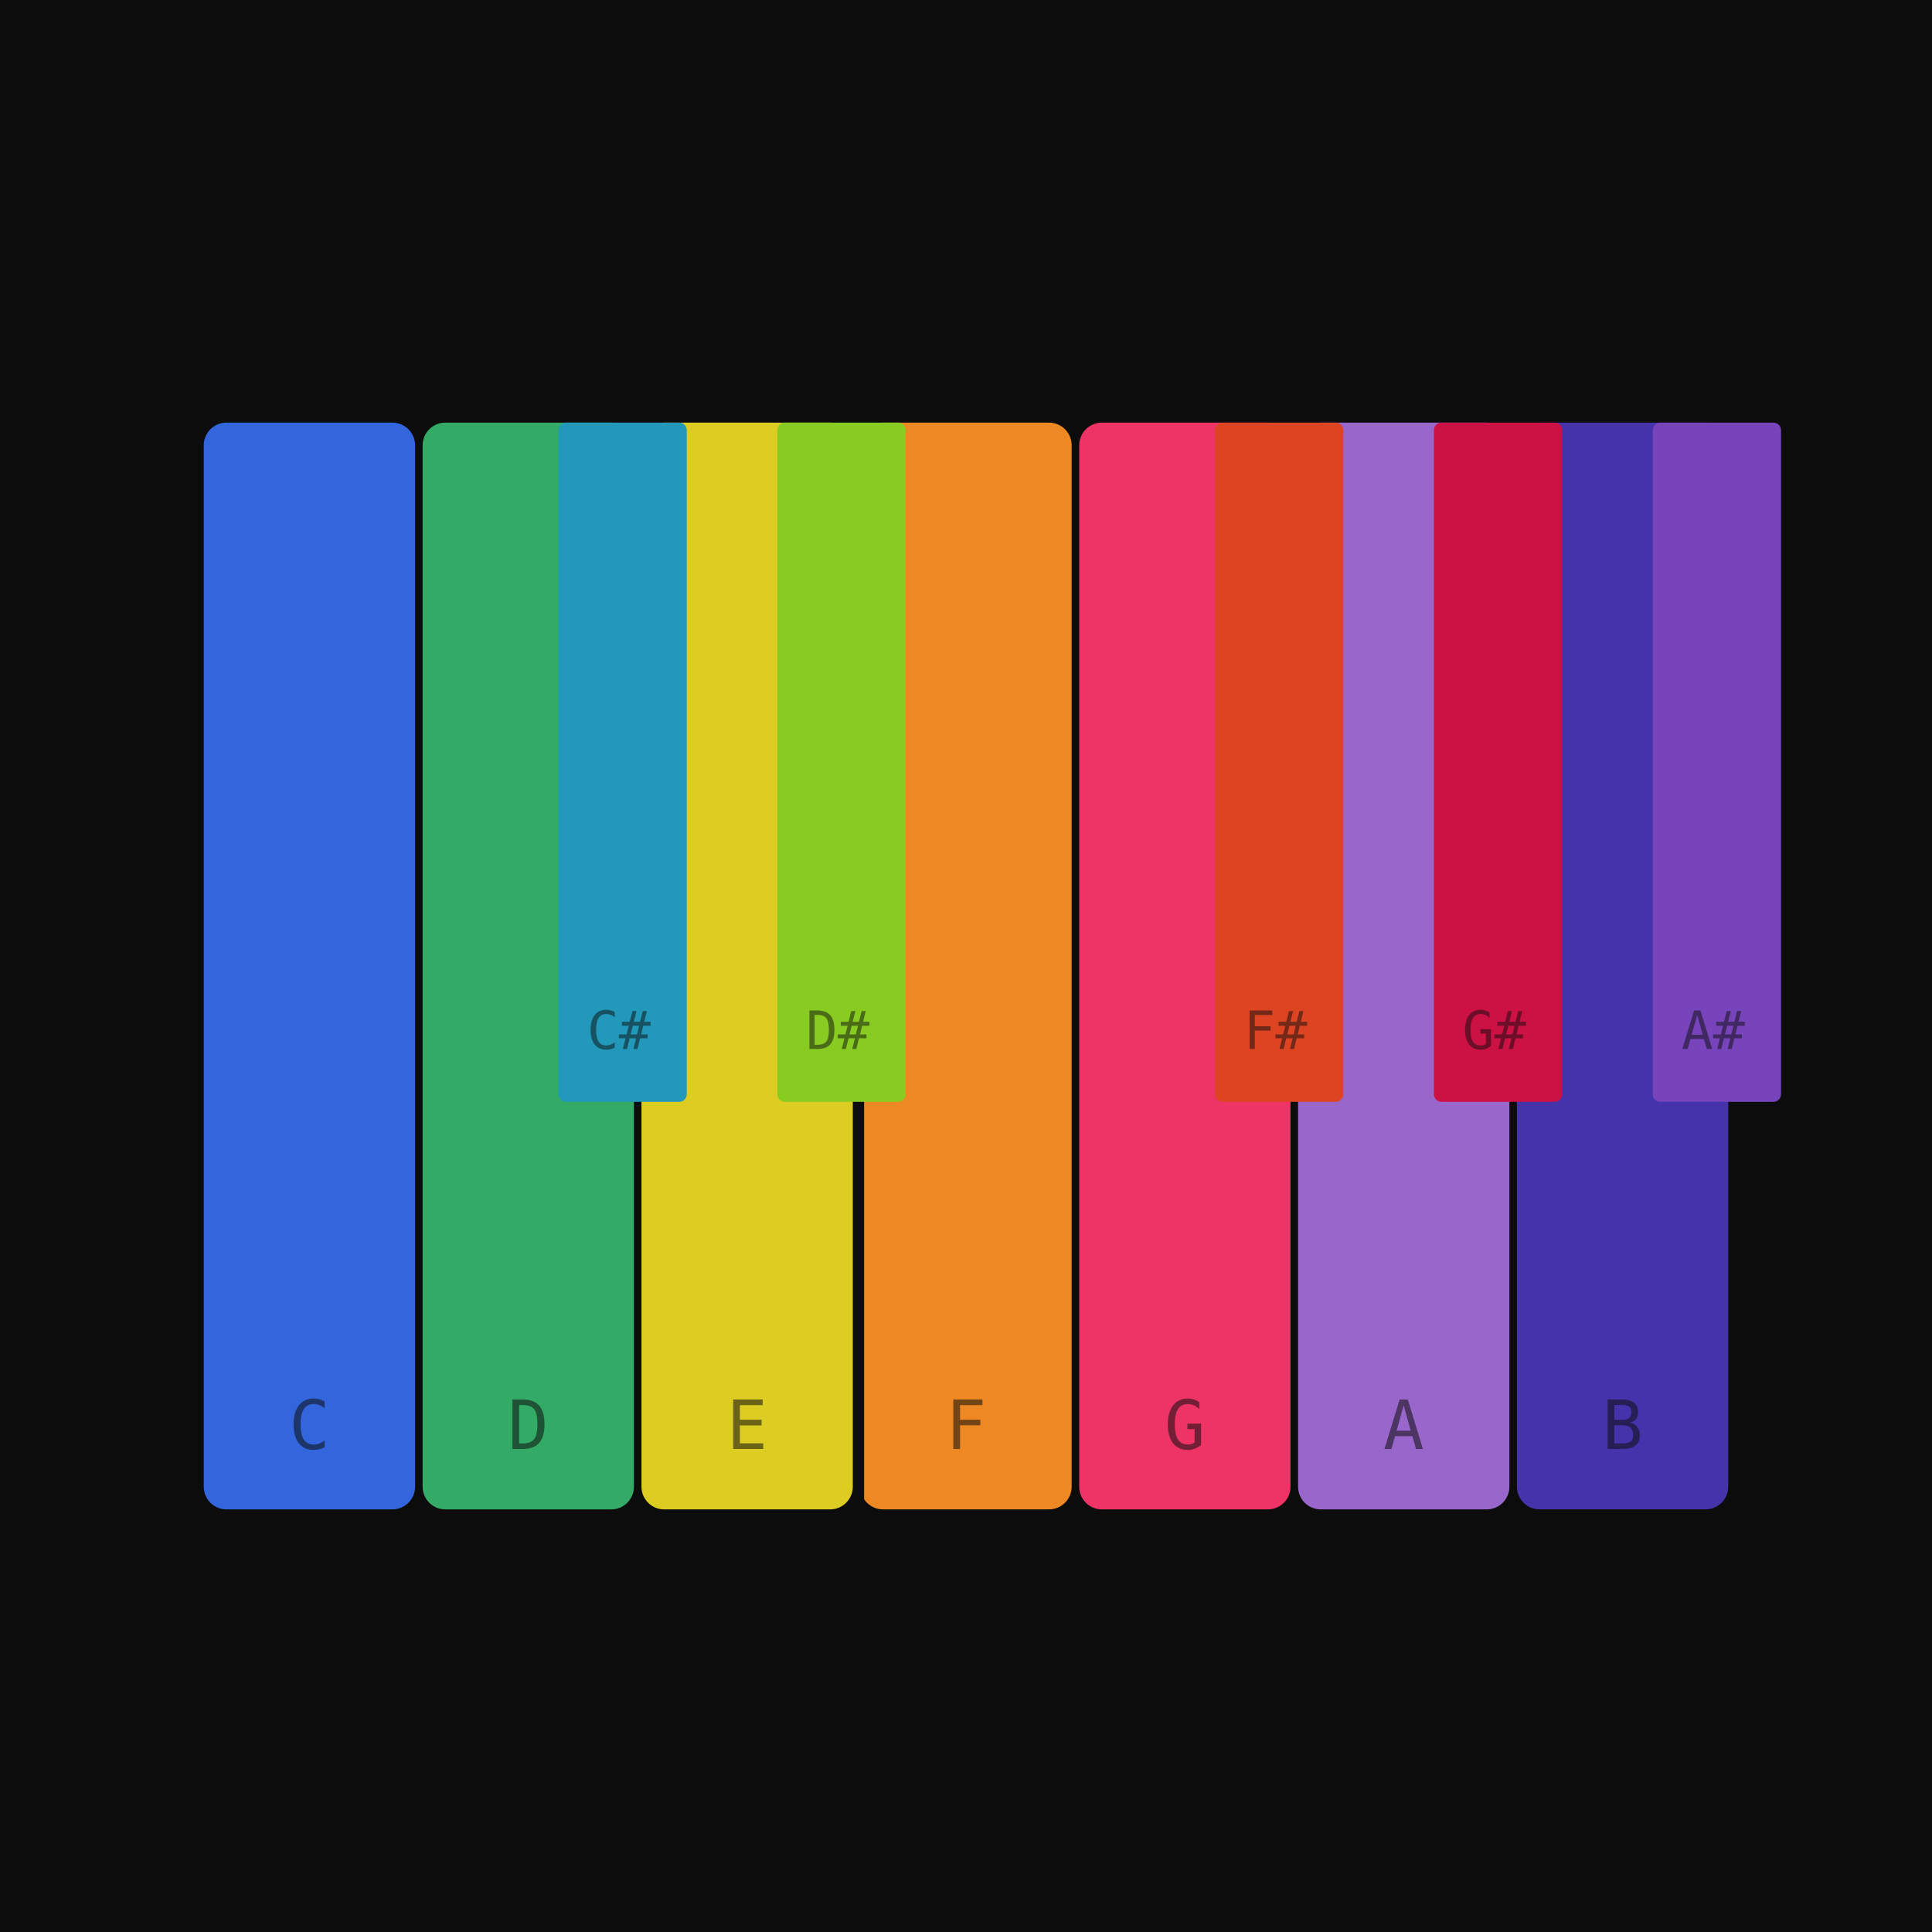
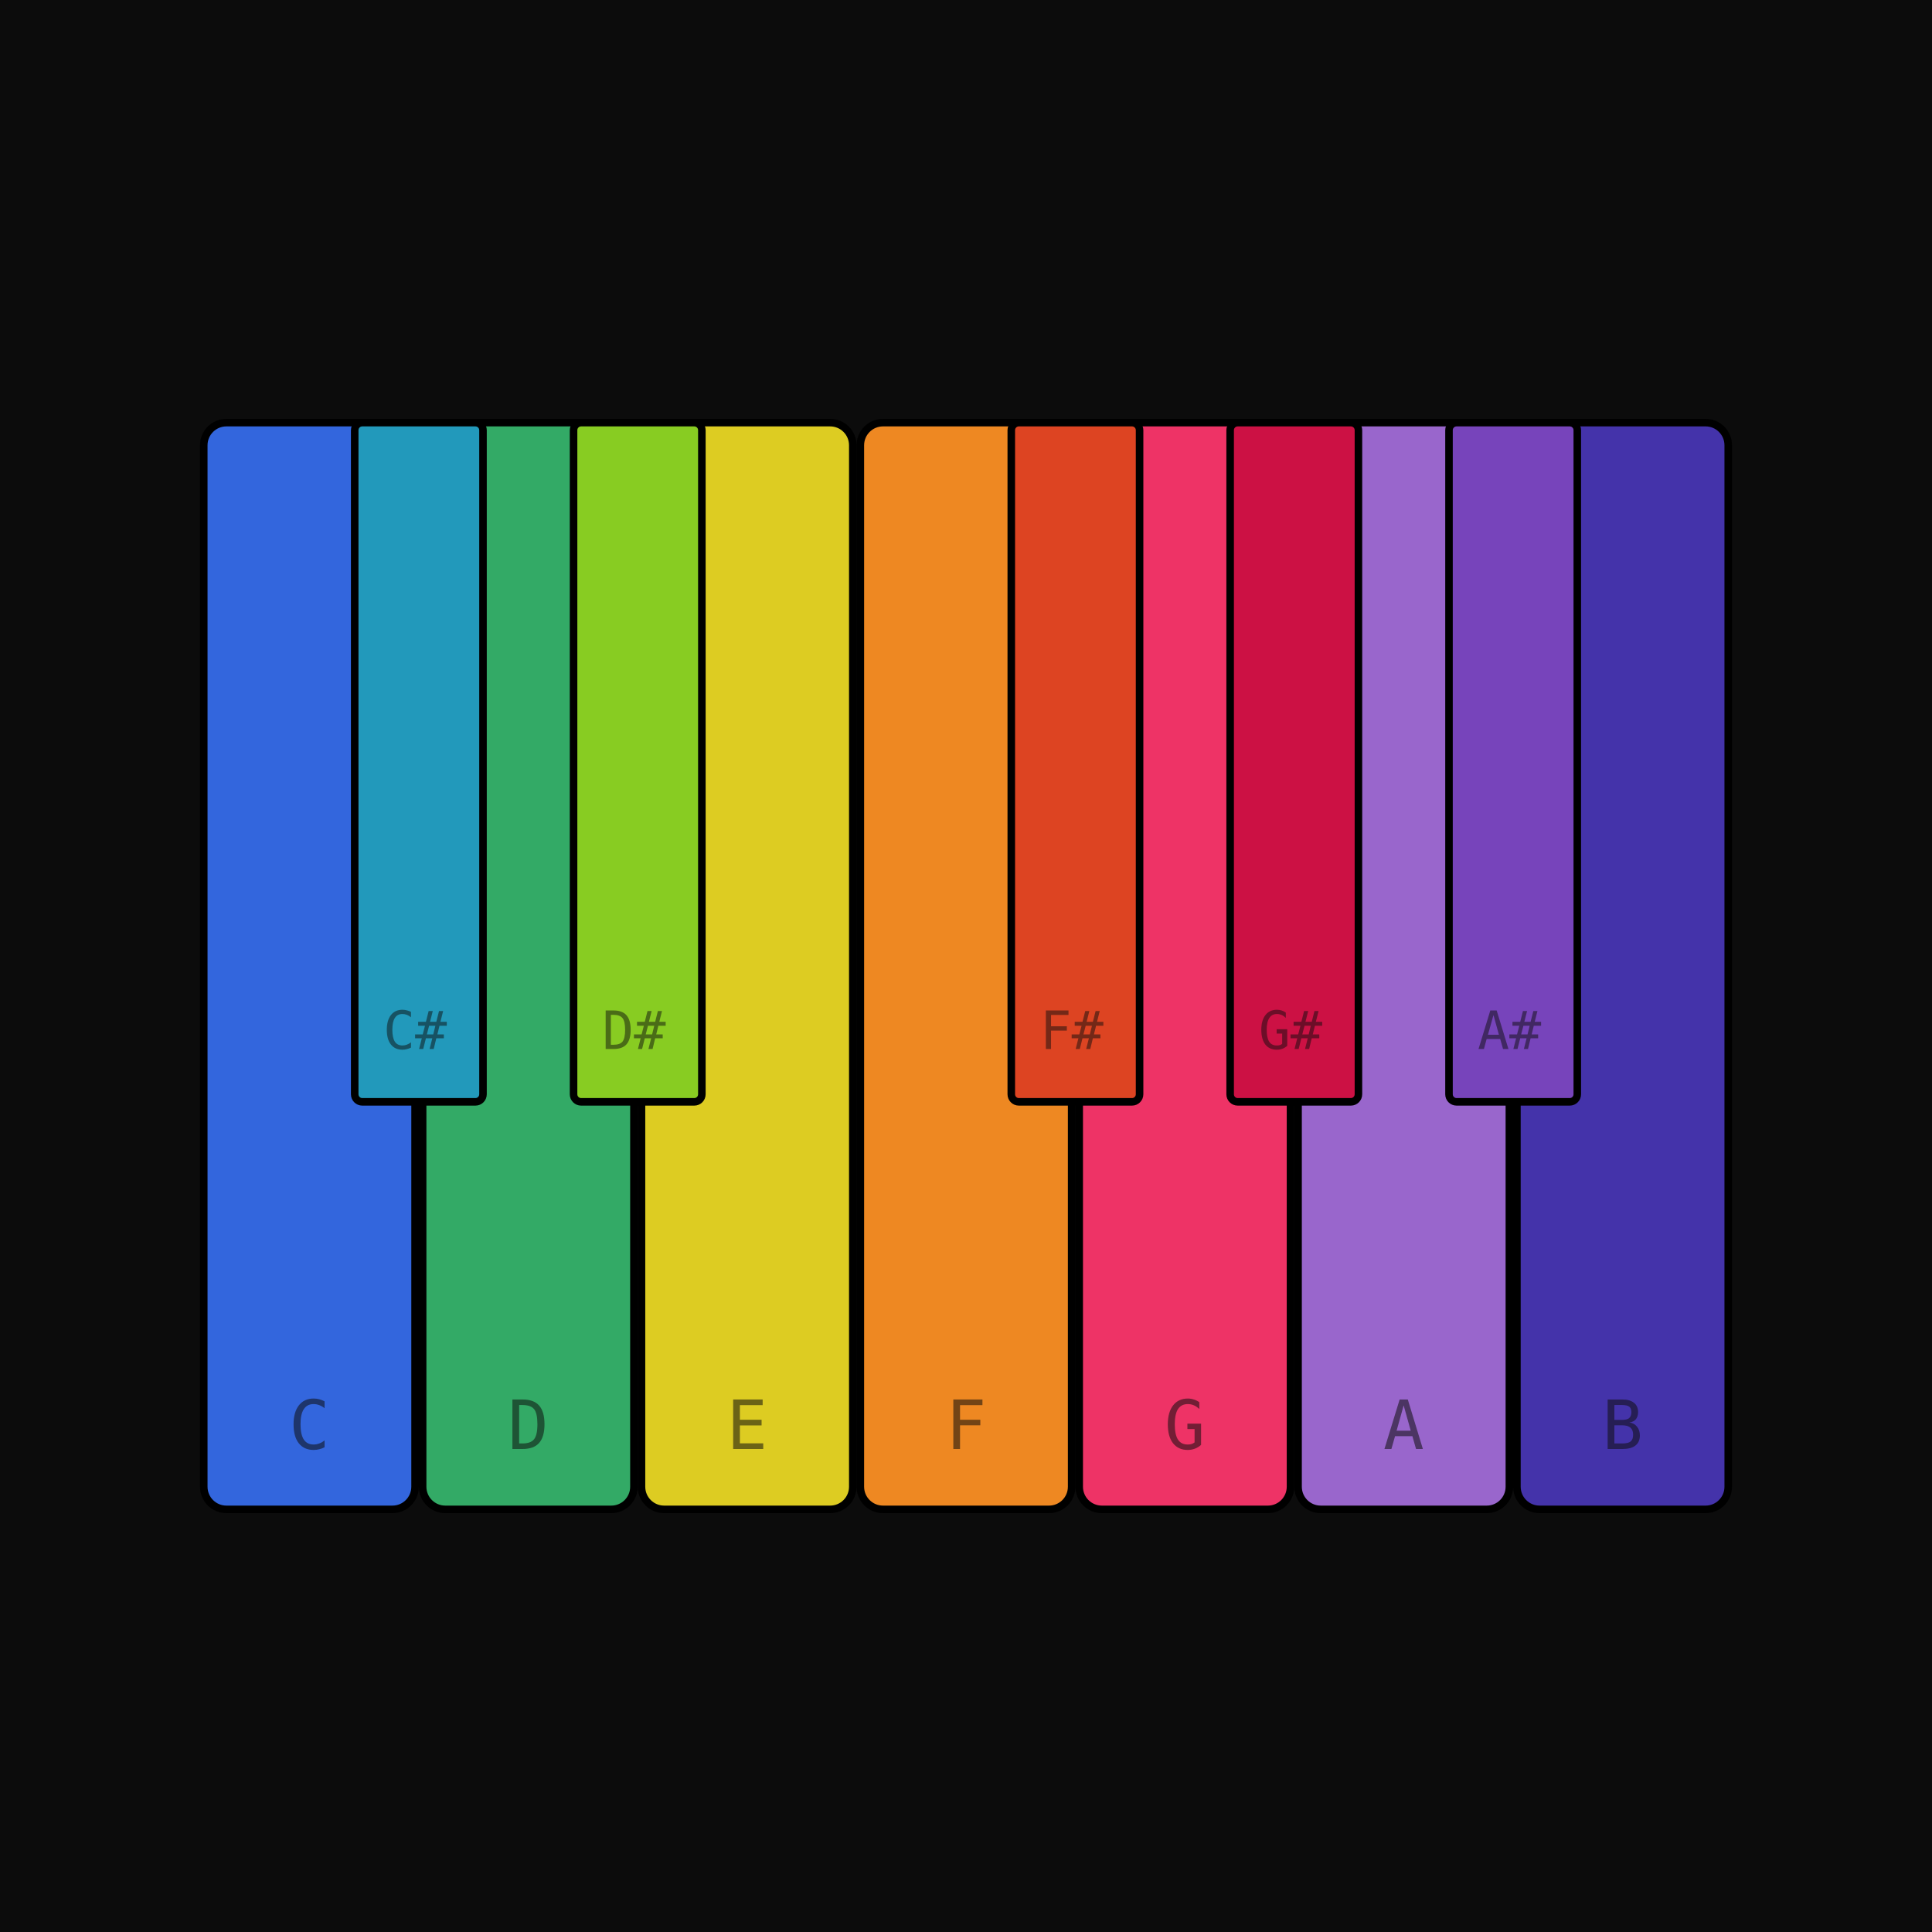
<svg xmlns="http://www.w3.org/2000/svg" width="256" height="256" viewBox="0 0 256 256">
  <rect width="256" height="256" fill="#0C0C0C" />
  <g transform="translate(27, 56)">
-     <rect x="0" y="0" width="28" height="144" rx="3" fill="#3366DD" />
-     <rect x="29" y="0" width="28" height="144" rx="3" fill="#33AA66" />
-     <rect x="58" y="0" width="28" height="144" rx="3" fill="#DDCC22" />
-     <rect x="87" y="0" width="28" height="144" rx="3" fill="#EE8822" />
-     <rect x="116" y="0" width="28" height="144" rx="3" fill="#EE3366" />
-     <rect x="145" y="0" width="28" height="144" rx="3" fill="#9966CC" />
-     <rect x="174" y="0" width="28" height="144" rx="3" fill="#4433AA" />
-     <line x1="87" y1="0" x2="87" y2="144" stroke="#0C0C0C" stroke-width="1" />
+     <rect x="0" y="0" width="28" height="144" rx="3" fill="#3366DD" stroke="#000000" stroke-width="1" />
+     <rect x="29" y="0" width="28" height="144" rx="3" fill="#33AA66" stroke="#000000" stroke-width="1" />
+     <rect x="58" y="0" width="28" height="144" rx="3" fill="#DDCC22" stroke="#000000" stroke-width="1" />
+     <rect x="87" y="0" width="28" height="144" rx="3" fill="#EE8822" stroke="#000000" stroke-width="1" />
+     <rect x="116" y="0" width="28" height="144" rx="3" fill="#EE3366" stroke="#000000" stroke-width="1" />
+     <rect x="145" y="0" width="28" height="144" rx="3" fill="#9966CC" stroke="#000000" stroke-width="1" />
+     <rect x="174" y="0" width="28" height="144" rx="3" fill="#4433AA" stroke="#000000" stroke-width="1" />
    <text x="14" y="136" font-family="monospace" font-size="9" fill="#0C0C0C" opacity="0.55" text-anchor="middle">C</text>
    <text x="43" y="136" font-family="monospace" font-size="9" fill="#0C0C0C" opacity="0.55" text-anchor="middle">D</text>
    <text x="72" y="136" font-family="monospace" font-size="9" fill="#0C0C0C" opacity="0.55" text-anchor="middle">E</text>
    <text x="101" y="136" font-family="monospace" font-size="9" fill="#0C0C0C" opacity="0.55" text-anchor="middle">F</text>
    <text x="130" y="136" font-family="monospace" font-size="9" fill="#0C0C0C" opacity="0.55" text-anchor="middle">G</text>
    <text x="159" y="136" font-family="monospace" font-size="9" fill="#0C0C0C" opacity="0.55" text-anchor="middle">A</text>
    <text x="188" y="136" font-family="monospace" font-size="9" fill="#0C0C0C" opacity="0.55" text-anchor="middle">B</text>
-     <rect x="47" y="0" width="17" height="90" rx="1" fill="#2299BB" />
-     <rect x="76" y="0" width="17" height="90" rx="1" fill="#88CC22" />
-     <rect x="134" y="0" width="17" height="90" rx="1" fill="#DD4422" />
-     <rect x="163" y="0" width="17" height="90" rx="1" fill="#CC1144" />
-     <rect x="192" y="0" width="17" height="90" rx="1" fill="#7744BB" />
-     <text x="55" y="83" font-family="monospace" font-size="7" fill="#0C0C0C" opacity="0.5" text-anchor="middle">C#</text>
-     <text x="84" y="83" font-family="monospace" font-size="7" fill="#0C0C0C" opacity="0.5" text-anchor="middle">D#</text>
-     <text x="142" y="83" font-family="monospace" font-size="7" fill="#0C0C0C" opacity="0.5" text-anchor="middle">F#</text>
-     <text x="171" y="83" font-family="monospace" font-size="7" fill="#0C0C0C" opacity="0.5" text-anchor="middle">G#</text>
-     <text x="200" y="83" font-family="monospace" font-size="7" fill="#0C0C0C" opacity="0.5" text-anchor="middle">A#</text>
+     <rect x="20" y="0" width="17" height="90" rx="1" fill="#2299BB" stroke="#000000" stroke-width="1" />
+     <rect x="49" y="0" width="17" height="90" rx="1" fill="#88CC22" stroke="#000000" stroke-width="1" />
+     <rect x="107" y="0" width="17" height="90" rx="1" fill="#DD4422" stroke="#000000" stroke-width="1" />
+     <rect x="136" y="0" width="17" height="90" rx="1" fill="#CC1144" stroke="#000000" stroke-width="1" />
+     <rect x="165" y="0" width="17" height="90" rx="1" fill="#7744BB" stroke="#000000" stroke-width="1" />
+     <text x="28" y="83" font-family="monospace" font-size="7" fill="#0C0C0C" opacity="0.5" text-anchor="middle">C#</text>
+     <text x="57" y="83" font-family="monospace" font-size="7" fill="#0C0C0C" opacity="0.5" text-anchor="middle">D#</text>
+     <text x="115" y="83" font-family="monospace" font-size="7" fill="#0C0C0C" opacity="0.5" text-anchor="middle">F#</text>
+     <text x="144" y="83" font-family="monospace" font-size="7" fill="#0C0C0C" opacity="0.5" text-anchor="middle">G#</text>
+     <text x="173" y="83" font-family="monospace" font-size="7" fill="#0C0C0C" opacity="0.5" text-anchor="middle">A#</text>
  </g>
</svg>
